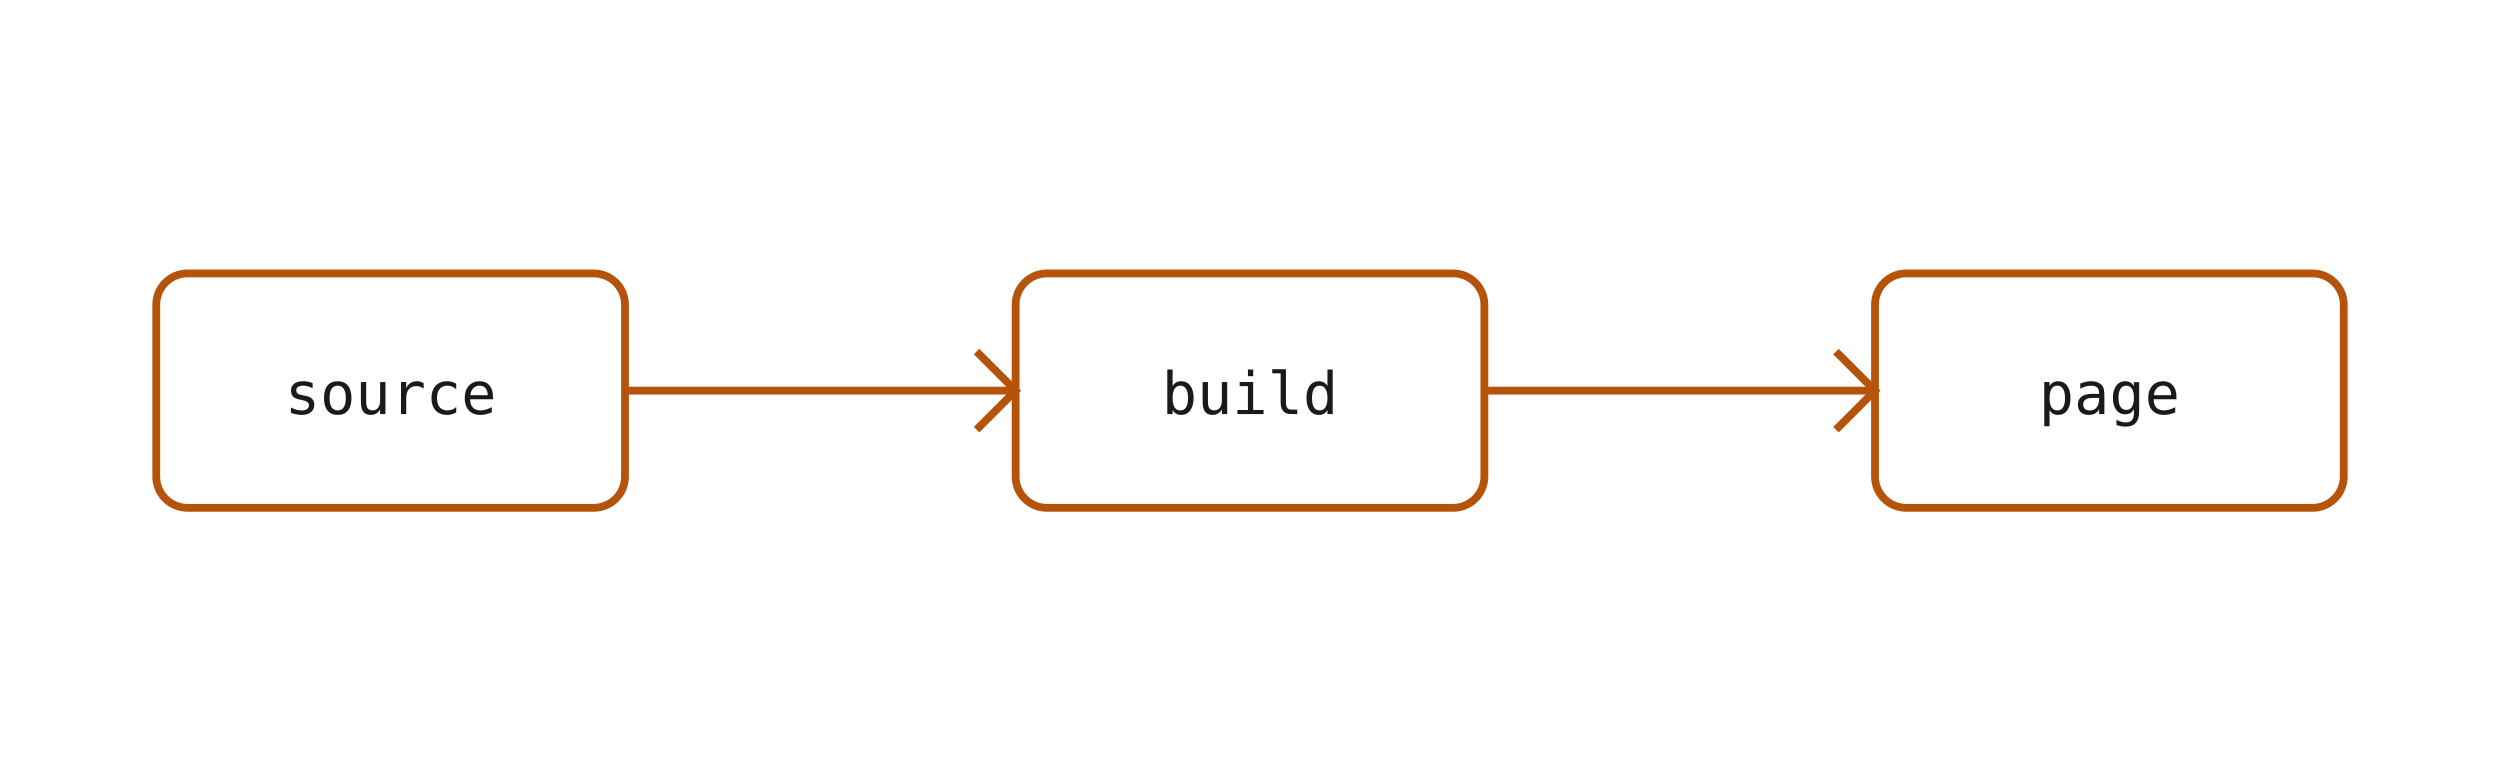
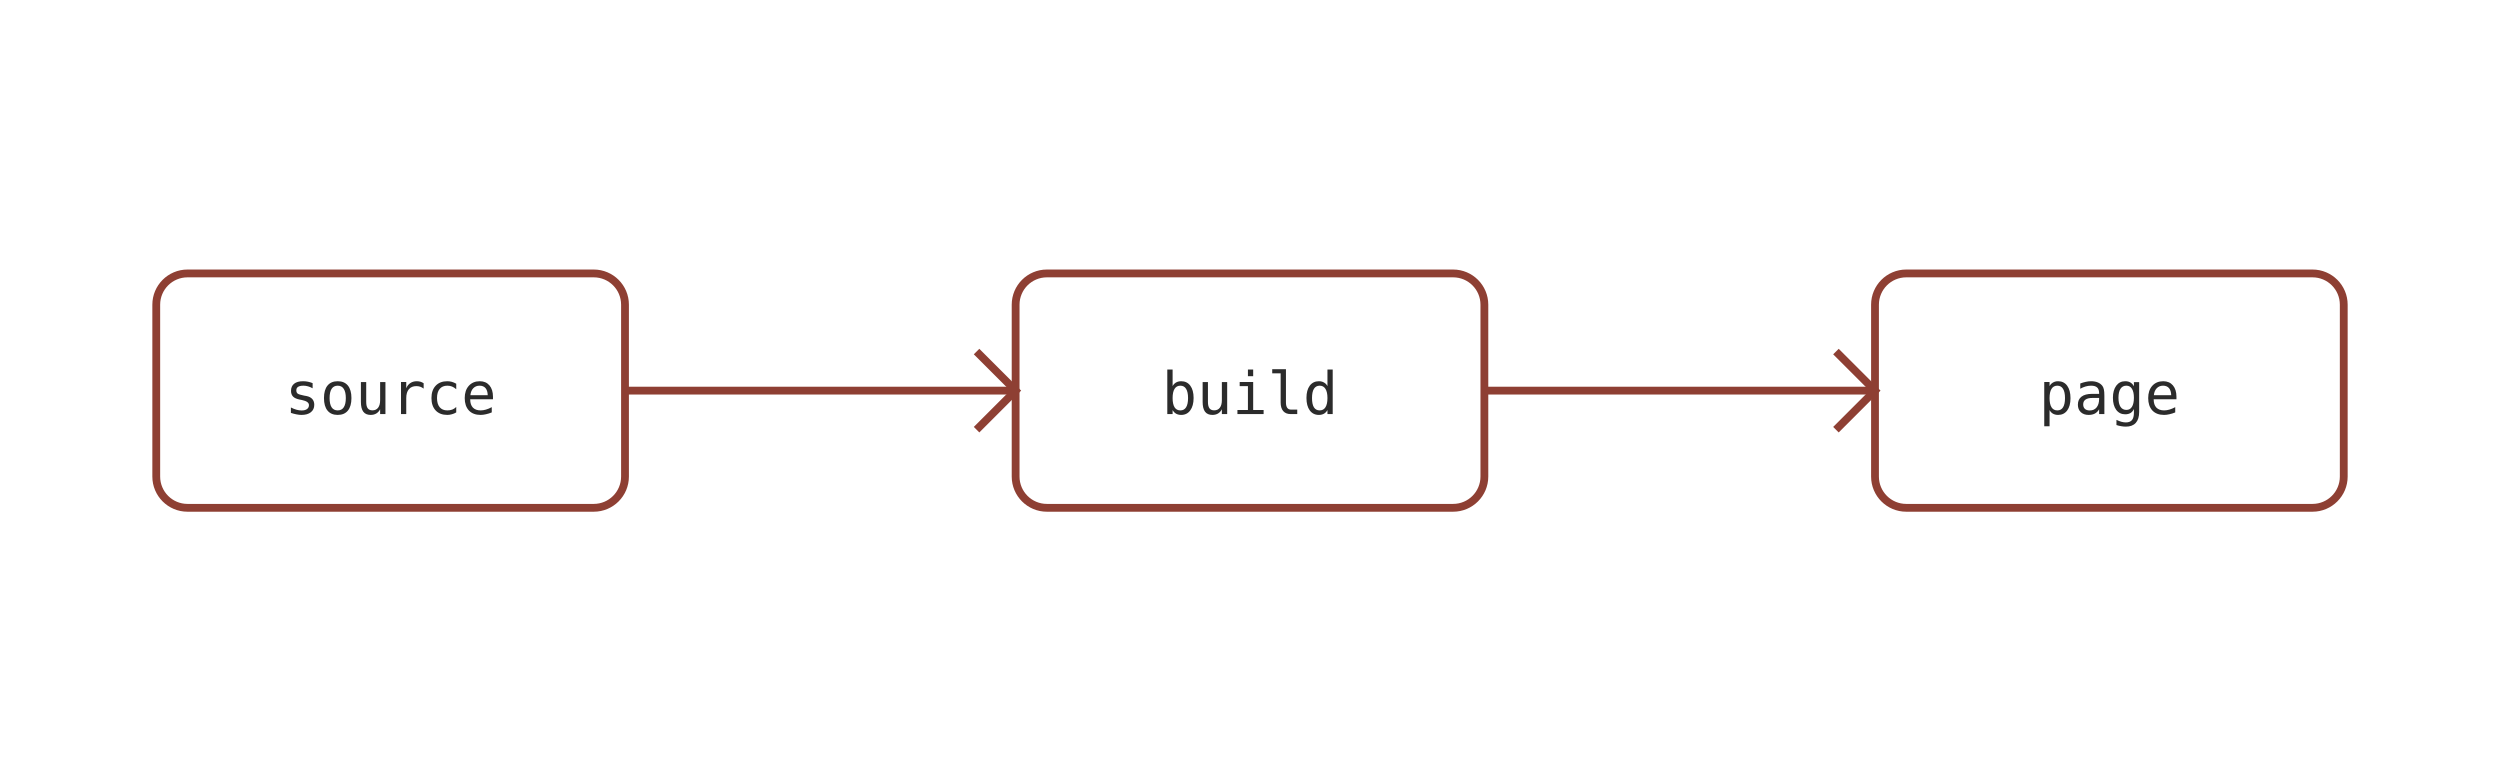
<svg xmlns="http://www.w3.org/2000/svg" viewBox="0 0 640 200" role="img" aria-label="placeholder diagram">
  <style>
-     .dg-line{fill:none;stroke:var(--accent,#b45309);stroke-width:2}
-     .dg-text{fill:var(--fg,#1c1a17);font-family:ui-monospace,SFMono-Regular,Menlo,monospace;font-size:15px;text-anchor:middle}
+     .dg-line{fill:none;stroke:var(--accent,#8e3f33);stroke-width:2}
+     .dg-text{fill:var(--fg,#2b2b2b);font-family:ui-monospace,SFMono-Regular,Menlo,monospace;font-size:15px;text-anchor:middle}
  </style>
  <g class="dg-line">
    <rect x="40" y="70" width="120" height="60" rx="8" />
    <rect x="260" y="70" width="120" height="60" rx="8" />
    <rect x="480" y="70" width="120" height="60" rx="8" />
    <path d="M160 100h100M380 100h100" />
    <path d="M250 90l10 10-10 10M470 90l10 10-10 10" />
  </g>
  <g class="dg-text">
    <text x="100" y="106">source</text>
    <text x="320" y="106">build</text>
    <text x="540" y="106">page</text>
  </g>
</svg>
